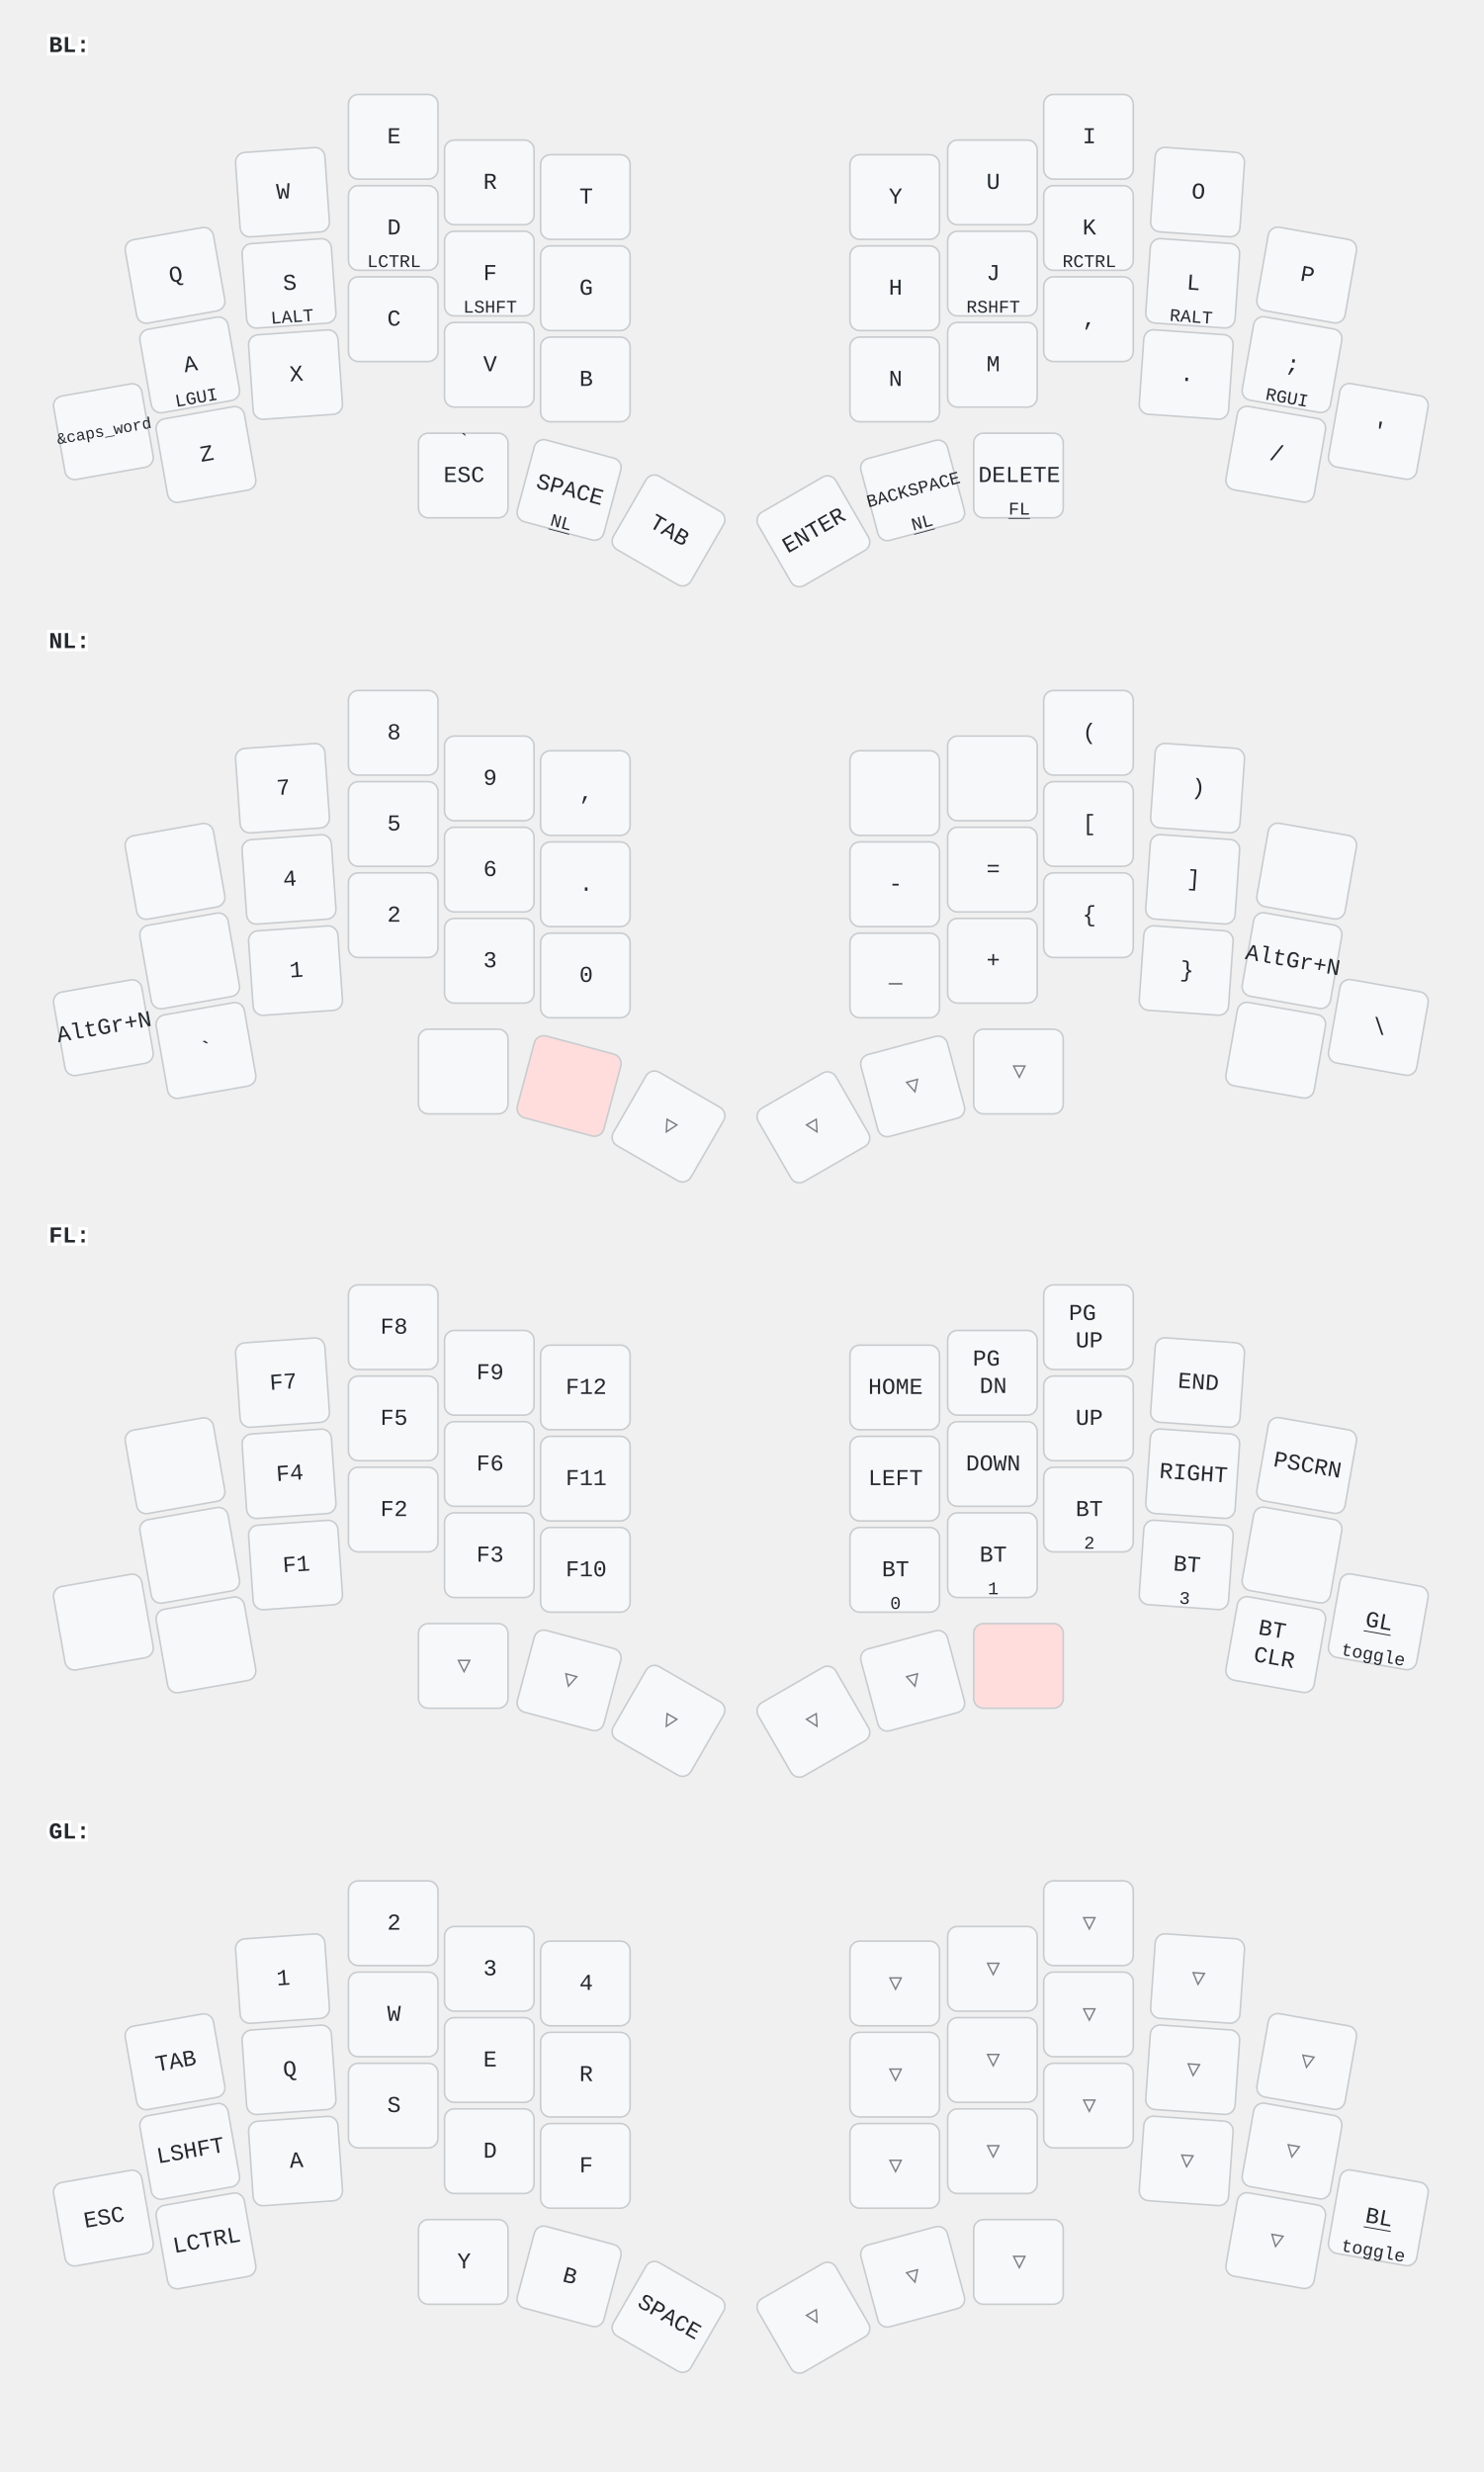
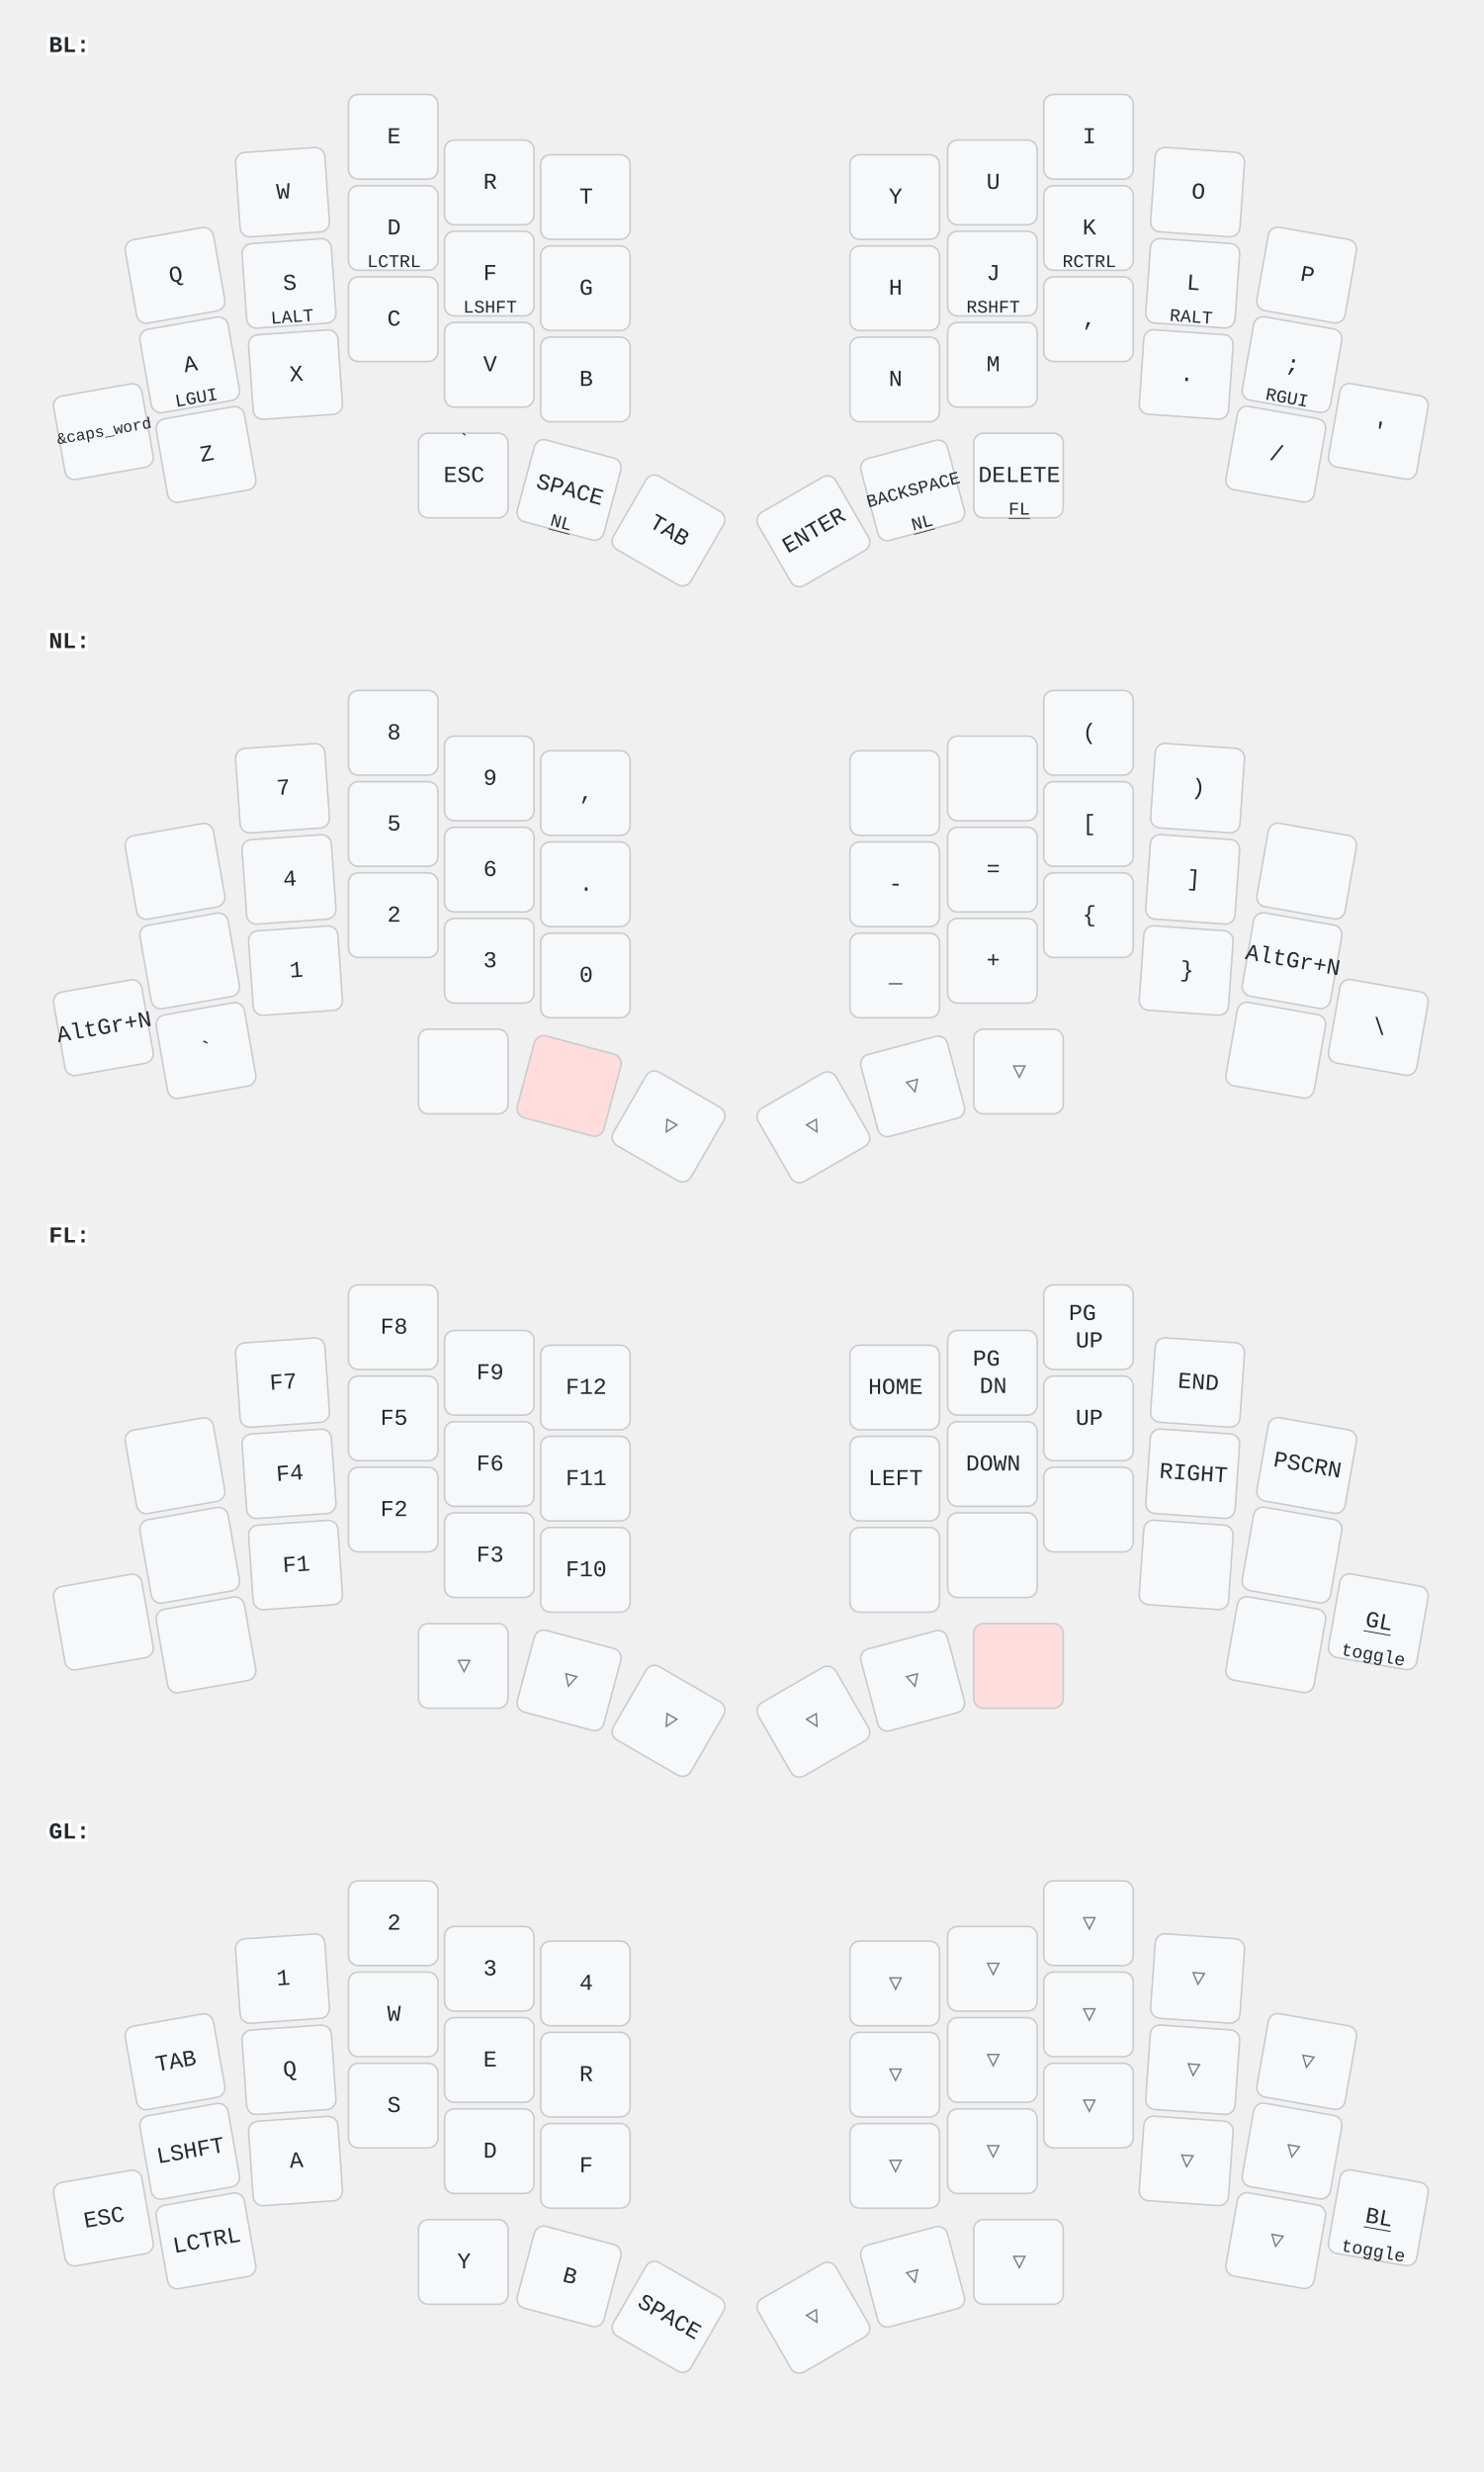
<svg xmlns="http://www.w3.org/2000/svg" width="911" height="1518" viewBox="0 0 911 1518" class="keymap">
  <style>/* inherit to force styles through use tags */
svg path {
    fill: inherit;
}

/* font and background color specifications */
svg.keymap {
    font-family: SFMono-Regular,Consolas,Liberation Mono,Menlo,monospace;
    font-size: 14px;
    font-kerning: normal;
    text-rendering: optimizeLegibility;
    fill: #24292e;
}

/* default key styling */
rect.key {
    fill: #f6f8fa;
}

rect.key, rect.combo {
    stroke: #c9cccf;
    stroke-width: 1;
}

/* default key side styling, only used is draw_key_sides is set */
rect.side {
    filter: brightness(90%);
}

/* color accent for combo boxes */
rect.combo, rect.combo-separate {
    fill: #cdf;
}

/* color accent for held keys */
rect.held, rect.combo.held {
    fill: #fdd;
}

/* color accent for ghost (optional) keys */
rect.ghost, rect.combo.ghost {
    stroke-dasharray: 4, 4;
    stroke-width: 2;
}

text {
    text-anchor: middle;
    dominant-baseline: middle;
}

/* styling for layer labels */
text.label {
    font-weight: bold;
    text-anchor: start;
    stroke: white;
    stroke-width: 4;
    paint-order: stroke;
}

/* styling for optional footer */
text.footer {
    text-anchor: end;
    dominant-baseline: auto;
    stroke: white;
    stroke-width: 4;
    paint-order: stroke;
}

/* styling for combo tap, and key non-tap label text */
text.combo, text.hold, text.shifted, text.left, text.right, text.tl, text.tr, text.bl, text.br {
    font-size: 11px;
}

text.hold, text.bl, text.br {
    text-anchor: middle;
    dominant-baseline: auto;
}

text.shifted, text.tl, text.tr {
    text-anchor: middle;
    dominant-baseline: hanging;
}

text.left, text.tl, text.bl {
    text-anchor: start;
}

text.right, text.tr, text.br {
    text-anchor: end;
}

text.layer-activator {
    text-decoration: underline;
}

/* styling for hold/shifted label text in combo box */
text.combo.hold, text.combo.shifted, text.combo.left, text.combo.right {
    font-size: 8px;
}

/* lighter symbol for transparent keys */
text.trans {
    fill: #7b7e81;
}

/* styling for combo dendrons */
path.combo {
    stroke-width: 1;
    stroke: gray;
    fill: none;
}

/* Start Tabler Icons Cleanup */
/* cannot use height/width with glyphs */
.icon-tabler &gt; path {
    fill: inherit;
    stroke: inherit;
    stroke-width: 2;
}
/* hide tabler's default box */
.icon-tabler &gt; path[stroke="none"][fill="none"] {
    visibility: hidden;
}
/* End Tabler Icons Cleanup */
</style>
  <g transform="translate(30, 0)" class="layer-BL">
    <text x="0" y="28" class="label" id="BL">BL:</text>
    <g transform="translate(0, 56)">
      <g transform="translate(78, 113) rotate(-10.0)" class="key keypos-0">
        <rect rx="6" ry="6" x="-28" y="-26" width="55" height="52" class="key" />
        <text x="0" y="0" class="key tap">Q</text>
      </g>
      <g transform="translate(144, 62) rotate(-4.0)" class="key keypos-1">
        <rect rx="6" ry="6" x="-28" y="-26" width="55" height="52" class="key" />
        <text x="0" y="0" class="key tap">W</text>
      </g>
      <g transform="translate(212, 28)" class="key keypos-2">
        <rect rx="6" ry="6" x="-28" y="-26" width="55" height="52" class="key" />
        <text x="0" y="0" class="key tap">E</text>
      </g>
      <g transform="translate(271, 56)" class="key keypos-3">
        <rect rx="6" ry="6" x="-28" y="-26" width="55" height="52" class="key" />
        <text x="0" y="0" class="key tap">R</text>
      </g>
      <g transform="translate(330, 65)" class="key keypos-4">
        <rect rx="6" ry="6" x="-28" y="-26" width="55" height="52" class="key" />
        <text x="0" y="0" class="key tap">T</text>
      </g>
      <g transform="translate(520, 65)" class="key keypos-5">
        <rect rx="6" ry="6" x="-28" y="-26" width="55" height="52" class="key" />
        <text x="0" y="0" class="key tap">Y</text>
      </g>
      <g transform="translate(580, 56)" class="key keypos-6">
        <rect rx="6" ry="6" x="-28" y="-26" width="55" height="52" class="key" />
        <text x="0" y="0" class="key tap">U</text>
      </g>
      <g transform="translate(639, 28)" class="key keypos-7">
        <rect rx="6" ry="6" x="-28" y="-26" width="55" height="52" class="key" />
        <text x="0" y="0" class="key tap">I</text>
      </g>
      <g transform="translate(706, 62) rotate(4.0)" class="key keypos-8">
        <rect rx="6" ry="6" x="-28" y="-26" width="55" height="52" class="key" />
        <text x="0" y="0" class="key tap">O</text>
      </g>
      <g transform="translate(773, 113) rotate(10.0)" class="key keypos-9">
        <rect rx="6" ry="6" x="-28" y="-26" width="55" height="52" class="key" />
        <text x="0" y="0" class="key tap">P</text>
      </g>
      <g transform="translate(87, 168) rotate(-10.0)" class="key keypos-10">
        <rect rx="6" ry="6" x="-28" y="-26" width="55" height="52" class="key" />
        <text x="0" y="0" class="key tap">A</text>
        <text x="0" y="24" class="key hold">LGUI</text>
      </g>
      <g transform="translate(148, 118) rotate(-4.0)" class="key keypos-11">
        <rect rx="6" ry="6" x="-28" y="-26" width="55" height="52" class="key" />
        <text x="0" y="0" class="key tap">S</text>
        <text x="0" y="24" class="key hold">LALT</text>
      </g>
      <g transform="translate(212, 84)" class="key keypos-12">
        <rect rx="6" ry="6" x="-28" y="-26" width="55" height="52" class="key" />
        <text x="0" y="0" class="key tap">D</text>
        <text x="0" y="24" class="key hold">LCTRL</text>
      </g>
      <g transform="translate(271, 112)" class="key keypos-13">
        <rect rx="6" ry="6" x="-28" y="-26" width="55" height="52" class="key" />
        <text x="0" y="0" class="key tap">F</text>
        <text x="0" y="24" class="key hold">LSHFT</text>
      </g>
      <g transform="translate(330, 121)" class="key keypos-14">
        <rect rx="6" ry="6" x="-28" y="-26" width="55" height="52" class="key" />
        <text x="0" y="0" class="key tap">G</text>
      </g>
      <g transform="translate(520, 121)" class="key keypos-15">
        <rect rx="6" ry="6" x="-28" y="-26" width="55" height="52" class="key" />
        <text x="0" y="0" class="key tap">H</text>
      </g>
      <g transform="translate(580, 112)" class="key keypos-16">
        <rect rx="6" ry="6" x="-28" y="-26" width="55" height="52" class="key" />
        <text x="0" y="0" class="key tap">J</text>
        <text x="0" y="24" class="key hold">RSHFT</text>
      </g>
      <g transform="translate(639, 84)" class="key keypos-17">
        <rect rx="6" ry="6" x="-28" y="-26" width="55" height="52" class="key" />
        <text x="0" y="0" class="key tap">K</text>
        <text x="0" y="24" class="key hold">RCTRL</text>
      </g>
      <g transform="translate(703, 118) rotate(4.0)" class="key keypos-18">
        <rect rx="6" ry="6" x="-28" y="-26" width="55" height="52" class="key" />
        <text x="0" y="0" class="key tap">L</text>
        <text x="0" y="24" class="key hold">RALT</text>
      </g>
      <g transform="translate(764, 168) rotate(10.0)" class="key keypos-19">
        <rect rx="6" ry="6" x="-28" y="-26" width="55" height="52" class="key" />
        <text x="0" y="0" class="key tap">;</text>
        <text x="0" y="24" class="key hold">RGUI</text>
      </g>
      <g transform="translate(34, 209) rotate(-10.0)" class="key keypos-20">
        <rect rx="6" ry="6" x="-28" y="-26" width="55" height="52" class="key" />
        <text x="0" y="0" class="key tap">
          <tspan style="font-size: 70%">&amp;caps_word</tspan>
        </text>
      </g>
      <g transform="translate(97, 223) rotate(-10.0)" class="key keypos-21">
        <rect rx="6" ry="6" x="-28" y="-26" width="55" height="52" class="key" />
        <text x="0" y="0" class="key tap">Z</text>
      </g>
      <g transform="translate(152, 174) rotate(-4.0)" class="key keypos-22">
        <rect rx="6" ry="6" x="-28" y="-26" width="55" height="52" class="key" />
        <text x="0" y="0" class="key tap">X</text>
      </g>
      <g transform="translate(212, 140)" class="key keypos-23">
        <rect rx="6" ry="6" x="-28" y="-26" width="55" height="52" class="key" />
        <text x="0" y="0" class="key tap">C</text>
      </g>
      <g transform="translate(271, 168)" class="key keypos-24">
        <rect rx="6" ry="6" x="-28" y="-26" width="55" height="52" class="key" />
        <text x="0" y="0" class="key tap">V</text>
      </g>
      <g transform="translate(330, 177)" class="key keypos-25">
        <rect rx="6" ry="6" x="-28" y="-26" width="55" height="52" class="key" />
        <text x="0" y="0" class="key tap">B</text>
      </g>
      <g transform="translate(520, 177)" class="key keypos-26">
        <rect rx="6" ry="6" x="-28" y="-26" width="55" height="52" class="key" />
        <text x="0" y="0" class="key tap">N</text>
      </g>
      <g transform="translate(580, 168)" class="key keypos-27">
        <rect rx="6" ry="6" x="-28" y="-26" width="55" height="52" class="key" />
        <text x="0" y="0" class="key tap">M</text>
      </g>
      <g transform="translate(639, 140)" class="key keypos-28">
        <rect rx="6" ry="6" x="-28" y="-26" width="55" height="52" class="key" />
        <text x="0" y="0" class="key tap">,</text>
      </g>
      <g transform="translate(699, 174) rotate(4.0)" class="key keypos-29">
        <rect rx="6" ry="6" x="-28" y="-26" width="55" height="52" class="key" />
        <text x="0" y="0" class="key tap">.</text>
      </g>
      <g transform="translate(754, 223) rotate(10.0)" class="key keypos-30">
        <rect rx="6" ry="6" x="-28" y="-26" width="55" height="52" class="key" />
        <text x="0" y="0" class="key tap">/</text>
      </g>
      <g transform="translate(817, 209) rotate(10.0)" class="key keypos-31">
        <rect rx="6" ry="6" x="-28" y="-26" width="55" height="52" class="key" />
        <text x="0" y="0" class="key tap">'</text>
      </g>
      <g transform="translate(255, 236)" class="key keypos-32">
        <rect rx="6" ry="6" x="-28" y="-26" width="55" height="52" class="key" />
        <text x="0" y="0" class="key tap">ESC</text>
        <text x="0" y="-24" class="key shifted">`</text>
      </g>
      <g transform="translate(320, 245) rotate(15.0)" class="key keypos-33">
        <rect rx="6" ry="6" x="-28" y="-26" width="55" height="52" class="key" />
        <text x="0" y="0" class="key tap">SPACE</text>
        <a href="#NL">
          <text x="0" y="24" class="key hold layer-activator">NL</text>
        </a>
      </g>
      <g transform="translate(381, 270) rotate(30.0)" class="key keypos-34">
        <rect rx="6" ry="6" x="-28" y="-26" width="55" height="52" class="key" />
        <text x="0" y="0" class="key tap">TAB</text>
      </g>
      <g transform="translate(470, 270) rotate(-30.0)" class="key keypos-35">
        <rect rx="6" ry="6" x="-28" y="-26" width="55" height="52" class="key" />
        <text x="0" y="0" class="key tap">ENTER</text>
      </g>
      <g transform="translate(531, 245) rotate(-15.0)" class="key keypos-36">
        <rect rx="6" ry="6" x="-28" y="-26" width="55" height="52" class="key" />
        <text x="0" y="0" class="key tap">
          <tspan style="font-size: 78%">BACKSPACE</tspan>
        </text>
        <a href="#NL">
          <text x="0" y="24" class="key hold layer-activator">NL</text>
        </a>
      </g>
      <g transform="translate(596, 236)" class="key keypos-37">
        <rect rx="6" ry="6" x="-28" y="-26" width="55" height="52" class="key" />
        <text x="0" y="0" class="key tap">DELETE</text>
        <a href="#FL">
          <text x="0" y="24" class="key hold layer-activator">FL</text>
        </a>
      </g>
    </g>
  </g>
  <g transform="translate(30, 366)" class="layer-NL">
    <text x="0" y="28" class="label" id="NL">NL:</text>
    <g transform="translate(0, 56)">
      <g transform="translate(78, 113) rotate(-10.0)" class="key keypos-0">
        <rect rx="6" ry="6" x="-28" y="-26" width="55" height="52" class="key" />
      </g>
      <g transform="translate(144, 62) rotate(-4.0)" class="key keypos-1">
        <rect rx="6" ry="6" x="-28" y="-26" width="55" height="52" class="key" />
        <text x="0" y="0" class="key tap">7</text>
      </g>
      <g transform="translate(212, 28)" class="key keypos-2">
        <rect rx="6" ry="6" x="-28" y="-26" width="55" height="52" class="key" />
        <text x="0" y="0" class="key tap">8</text>
      </g>
      <g transform="translate(271, 56)" class="key keypos-3">
        <rect rx="6" ry="6" x="-28" y="-26" width="55" height="52" class="key" />
        <text x="0" y="0" class="key tap">9</text>
      </g>
      <g transform="translate(330, 65)" class="key keypos-4">
        <rect rx="6" ry="6" x="-28" y="-26" width="55" height="52" class="key" />
        <text x="0" y="0" class="key tap">,</text>
      </g>
      <g transform="translate(520, 65)" class="key keypos-5">
        <rect rx="6" ry="6" x="-28" y="-26" width="55" height="52" class="key" />
      </g>
      <g transform="translate(580, 56)" class="key keypos-6">
        <rect rx="6" ry="6" x="-28" y="-26" width="55" height="52" class="key" />
      </g>
      <g transform="translate(639, 28)" class="key keypos-7">
        <rect rx="6" ry="6" x="-28" y="-26" width="55" height="52" class="key" />
        <text x="0" y="0" class="key tap">(</text>
      </g>
      <g transform="translate(706, 62) rotate(4.0)" class="key keypos-8">
        <rect rx="6" ry="6" x="-28" y="-26" width="55" height="52" class="key" />
        <text x="0" y="0" class="key tap">)</text>
      </g>
      <g transform="translate(773, 113) rotate(10.0)" class="key keypos-9">
        <rect rx="6" ry="6" x="-28" y="-26" width="55" height="52" class="key" />
      </g>
      <g transform="translate(87, 168) rotate(-10.0)" class="key keypos-10">
        <rect rx="6" ry="6" x="-28" y="-26" width="55" height="52" class="key" />
      </g>
      <g transform="translate(148, 118) rotate(-4.0)" class="key keypos-11">
        <rect rx="6" ry="6" x="-28" y="-26" width="55" height="52" class="key" />
        <text x="0" y="0" class="key tap">4</text>
      </g>
      <g transform="translate(212, 84)" class="key keypos-12">
        <rect rx="6" ry="6" x="-28" y="-26" width="55" height="52" class="key" />
        <text x="0" y="0" class="key tap">5</text>
      </g>
      <g transform="translate(271, 112)" class="key keypos-13">
        <rect rx="6" ry="6" x="-28" y="-26" width="55" height="52" class="key" />
        <text x="0" y="0" class="key tap">6</text>
      </g>
      <g transform="translate(330, 121)" class="key keypos-14">
        <rect rx="6" ry="6" x="-28" y="-26" width="55" height="52" class="key" />
        <text x="0" y="0" class="key tap">.</text>
      </g>
      <g transform="translate(520, 121)" class="key keypos-15">
        <rect rx="6" ry="6" x="-28" y="-26" width="55" height="52" class="key" />
        <text x="0" y="0" class="key tap">-</text>
      </g>
      <g transform="translate(580, 112)" class="key keypos-16">
        <rect rx="6" ry="6" x="-28" y="-26" width="55" height="52" class="key" />
        <text x="0" y="0" class="key tap">=</text>
      </g>
      <g transform="translate(639, 84)" class="key keypos-17">
        <rect rx="6" ry="6" x="-28" y="-26" width="55" height="52" class="key" />
        <text x="0" y="0" class="key tap">[</text>
      </g>
      <g transform="translate(703, 118) rotate(4.0)" class="key keypos-18">
        <rect rx="6" ry="6" x="-28" y="-26" width="55" height="52" class="key" />
        <text x="0" y="0" class="key tap">]</text>
      </g>
      <g transform="translate(764, 168) rotate(10.0)" class="key keypos-19">
        <rect rx="6" ry="6" x="-28" y="-26" width="55" height="52" class="key" />
        <text x="0" y="0" class="key tap">AltGr+N</text>
      </g>
      <g transform="translate(34, 209) rotate(-10.0)" class="key keypos-20">
        <rect rx="6" ry="6" x="-28" y="-26" width="55" height="52" class="key" />
        <text x="0" y="0" class="key tap">AltGr+N</text>
      </g>
      <g transform="translate(97, 223) rotate(-10.0)" class="key keypos-21">
        <rect rx="6" ry="6" x="-28" y="-26" width="55" height="52" class="key" />
        <text x="0" y="0" class="key tap">`</text>
      </g>
      <g transform="translate(152, 174) rotate(-4.0)" class="key keypos-22">
        <rect rx="6" ry="6" x="-28" y="-26" width="55" height="52" class="key" />
        <text x="0" y="0" class="key tap">1</text>
      </g>
      <g transform="translate(212, 140)" class="key keypos-23">
        <rect rx="6" ry="6" x="-28" y="-26" width="55" height="52" class="key" />
        <text x="0" y="0" class="key tap">2</text>
      </g>
      <g transform="translate(271, 168)" class="key keypos-24">
        <rect rx="6" ry="6" x="-28" y="-26" width="55" height="52" class="key" />
        <text x="0" y="0" class="key tap">3</text>
      </g>
      <g transform="translate(330, 177)" class="key keypos-25">
        <rect rx="6" ry="6" x="-28" y="-26" width="55" height="52" class="key" />
        <text x="0" y="0" class="key tap">0</text>
      </g>
      <g transform="translate(520, 177)" class="key keypos-26">
        <rect rx="6" ry="6" x="-28" y="-26" width="55" height="52" class="key" />
        <text x="0" y="0" class="key tap">_</text>
      </g>
      <g transform="translate(580, 168)" class="key keypos-27">
        <rect rx="6" ry="6" x="-28" y="-26" width="55" height="52" class="key" />
        <text x="0" y="0" class="key tap">+</text>
      </g>
      <g transform="translate(639, 140)" class="key keypos-28">
        <rect rx="6" ry="6" x="-28" y="-26" width="55" height="52" class="key" />
        <text x="0" y="0" class="key tap">{</text>
      </g>
      <g transform="translate(699, 174) rotate(4.0)" class="key keypos-29">
        <rect rx="6" ry="6" x="-28" y="-26" width="55" height="52" class="key" />
        <text x="0" y="0" class="key tap">}</text>
      </g>
      <g transform="translate(754, 223) rotate(10.0)" class="key keypos-30">
        <rect rx="6" ry="6" x="-28" y="-26" width="55" height="52" class="key" />
      </g>
      <g transform="translate(817, 209) rotate(10.0)" class="key keypos-31">
        <rect rx="6" ry="6" x="-28" y="-26" width="55" height="52" class="key" />
        <text x="0" y="0" class="key tap">\</text>
      </g>
      <g transform="translate(255, 236)" class="key keypos-32">
        <rect rx="6" ry="6" x="-28" y="-26" width="55" height="52" class="key" />
      </g>
      <g transform="translate(320, 245) rotate(15.0)" class="key held keypos-33">
        <rect rx="6" ry="6" x="-28" y="-26" width="55" height="52" class="key held" />
      </g>
      <g transform="translate(381, 270) rotate(30.0)" class="key trans keypos-34">
        <rect rx="6" ry="6" x="-28" y="-26" width="55" height="52" class="key trans" />
        <text x="0" y="0" class="key trans tap">▽</text>
      </g>
      <g transform="translate(470, 270) rotate(-30.0)" class="key trans keypos-35">
        <rect rx="6" ry="6" x="-28" y="-26" width="55" height="52" class="key trans" />
        <text x="0" y="0" class="key trans tap">▽</text>
      </g>
      <g transform="translate(531, 245) rotate(-15.0)" class="key trans keypos-36">
        <rect rx="6" ry="6" x="-28" y="-26" width="55" height="52" class="key trans" />
        <text x="0" y="0" class="key trans tap">▽</text>
      </g>
      <g transform="translate(596, 236)" class="key trans keypos-37">
        <rect rx="6" ry="6" x="-28" y="-26" width="55" height="52" class="key trans" />
        <text x="0" y="0" class="key trans tap">▽</text>
      </g>
    </g>
  </g>
  <g transform="translate(30, 731)" class="layer-FL">
    <text x="0" y="28" class="label" id="FL">FL:</text>
    <g transform="translate(0, 56)">
      <g transform="translate(78, 113) rotate(-10.0)" class="key keypos-0">
        <rect rx="6" ry="6" x="-28" y="-26" width="55" height="52" class="key" />
      </g>
      <g transform="translate(144, 62) rotate(-4.0)" class="key keypos-1">
        <rect rx="6" ry="6" x="-28" y="-26" width="55" height="52" class="key" />
        <text x="0" y="0" class="key tap">F7</text>
      </g>
      <g transform="translate(212, 28)" class="key keypos-2">
        <rect rx="6" ry="6" x="-28" y="-26" width="55" height="52" class="key" />
        <text x="0" y="0" class="key tap">F8</text>
      </g>
      <g transform="translate(271, 56)" class="key keypos-3">
        <rect rx="6" ry="6" x="-28" y="-26" width="55" height="52" class="key" />
        <text x="0" y="0" class="key tap">F9</text>
      </g>
      <g transform="translate(330, 65)" class="key keypos-4">
        <rect rx="6" ry="6" x="-28" y="-26" width="55" height="52" class="key" />
        <text x="0" y="0" class="key tap">F12</text>
      </g>
      <g transform="translate(520, 65)" class="key keypos-5">
        <rect rx="6" ry="6" x="-28" y="-26" width="55" height="52" class="key" />
        <text x="0" y="0" class="key tap">HOME</text>
      </g>
      <g transform="translate(580, 56)" class="key keypos-6">
        <rect rx="6" ry="6" x="-28" y="-26" width="55" height="52" class="key" />
        <text x="0" y="0" class="key tap">
          <tspan x="0" dy="-0.6em">PG</tspan>
          <tspan x="0" dy="1.2em">DN</tspan>
        </text>
      </g>
      <g transform="translate(639, 28)" class="key keypos-7">
        <rect rx="6" ry="6" x="-28" y="-26" width="55" height="52" class="key" />
        <text x="0" y="0" class="key tap">
          <tspan x="0" dy="-0.6em">PG</tspan>
          <tspan x="0" dy="1.2em">UP</tspan>
        </text>
      </g>
      <g transform="translate(706, 62) rotate(4.0)" class="key keypos-8">
        <rect rx="6" ry="6" x="-28" y="-26" width="55" height="52" class="key" />
        <text x="0" y="0" class="key tap">END</text>
      </g>
      <g transform="translate(773, 113) rotate(10.0)" class="key keypos-9">
        <rect rx="6" ry="6" x="-28" y="-26" width="55" height="52" class="key" />
        <text x="0" y="0" class="key tap">PSCRN</text>
      </g>
      <g transform="translate(87, 168) rotate(-10.0)" class="key keypos-10">
        <rect rx="6" ry="6" x="-28" y="-26" width="55" height="52" class="key" />
      </g>
      <g transform="translate(148, 118) rotate(-4.0)" class="key keypos-11">
        <rect rx="6" ry="6" x="-28" y="-26" width="55" height="52" class="key" />
        <text x="0" y="0" class="key tap">F4</text>
      </g>
      <g transform="translate(212, 84)" class="key keypos-12">
        <rect rx="6" ry="6" x="-28" y="-26" width="55" height="52" class="key" />
        <text x="0" y="0" class="key tap">F5</text>
      </g>
      <g transform="translate(271, 112)" class="key keypos-13">
        <rect rx="6" ry="6" x="-28" y="-26" width="55" height="52" class="key" />
        <text x="0" y="0" class="key tap">F6</text>
      </g>
      <g transform="translate(330, 121)" class="key keypos-14">
        <rect rx="6" ry="6" x="-28" y="-26" width="55" height="52" class="key" />
        <text x="0" y="0" class="key tap">F11</text>
      </g>
      <g transform="translate(520, 121)" class="key keypos-15">
        <rect rx="6" ry="6" x="-28" y="-26" width="55" height="52" class="key" />
        <text x="0" y="0" class="key tap">LEFT</text>
      </g>
      <g transform="translate(580, 112)" class="key keypos-16">
        <rect rx="6" ry="6" x="-28" y="-26" width="55" height="52" class="key" />
        <text x="0" y="0" class="key tap">DOWN</text>
      </g>
      <g transform="translate(639, 84)" class="key keypos-17">
        <rect rx="6" ry="6" x="-28" y="-26" width="55" height="52" class="key" />
        <text x="0" y="0" class="key tap">UP</text>
      </g>
      <g transform="translate(703, 118) rotate(4.0)" class="key keypos-18">
        <rect rx="6" ry="6" x="-28" y="-26" width="55" height="52" class="key" />
        <text x="0" y="0" class="key tap">RIGHT</text>
      </g>
      <g transform="translate(764, 168) rotate(10.0)" class="key keypos-19">
        <rect rx="6" ry="6" x="-28" y="-26" width="55" height="52" class="key" />
      </g>
      <g transform="translate(34, 209) rotate(-10.0)" class="key keypos-20">
        <rect rx="6" ry="6" x="-28" y="-26" width="55" height="52" class="key" />
      </g>
      <g transform="translate(97, 223) rotate(-10.0)" class="key keypos-21">
        <rect rx="6" ry="6" x="-28" y="-26" width="55" height="52" class="key" />
      </g>
      <g transform="translate(152, 174) rotate(-4.0)" class="key keypos-22">
        <rect rx="6" ry="6" x="-28" y="-26" width="55" height="52" class="key" />
        <text x="0" y="0" class="key tap">F1</text>
      </g>
      <g transform="translate(212, 140)" class="key keypos-23">
        <rect rx="6" ry="6" x="-28" y="-26" width="55" height="52" class="key" />
        <text x="0" y="0" class="key tap">F2</text>
      </g>
      <g transform="translate(271, 168)" class="key keypos-24">
        <rect rx="6" ry="6" x="-28" y="-26" width="55" height="52" class="key" />
        <text x="0" y="0" class="key tap">F3</text>
      </g>
      <g transform="translate(330, 177)" class="key keypos-25">
        <rect rx="6" ry="6" x="-28" y="-26" width="55" height="52" class="key" />
        <text x="0" y="0" class="key tap">F10</text>
      </g>
      <g transform="translate(520, 177)" class="key keypos-26">
        <rect rx="6" ry="6" x="-28" y="-26" width="55" height="52" class="key" />
-         <text x="0" y="0" class="key tap">BT</text>
-         <text x="0" y="24" class="key hold">0</text>
      </g>
      <g transform="translate(580, 168)" class="key keypos-27">
        <rect rx="6" ry="6" x="-28" y="-26" width="55" height="52" class="key" />
-         <text x="0" y="0" class="key tap">BT</text>
-         <text x="0" y="24" class="key hold">1</text>
      </g>
      <g transform="translate(639, 140)" class="key keypos-28">
        <rect rx="6" ry="6" x="-28" y="-26" width="55" height="52" class="key" />
-         <text x="0" y="0" class="key tap">BT</text>
-         <text x="0" y="24" class="key hold">2</text>
      </g>
      <g transform="translate(699, 174) rotate(4.0)" class="key keypos-29">
        <rect rx="6" ry="6" x="-28" y="-26" width="55" height="52" class="key" />
-         <text x="0" y="0" class="key tap">BT</text>
-         <text x="0" y="24" class="key hold">3</text>
      </g>
      <g transform="translate(754, 223) rotate(10.0)" class="key keypos-30">
        <rect rx="6" ry="6" x="-28" y="-26" width="55" height="52" class="key" />
-         <text x="0" y="0" class="key tap">
-           <tspan x="0" dy="-0.6em">BT</tspan>
-           <tspan x="0" dy="1.2em">CLR</tspan>
-         </text>
      </g>
      <g transform="translate(817, 209) rotate(10.0)" class="key keypos-31">
        <rect rx="6" ry="6" x="-28" y="-26" width="55" height="52" class="key" />
        <a href="#GL">
          <text x="0" y="0" class="key tap layer-activator">GL</text>
        </a>
        <text x="0" y="24" class="key hold">toggle</text>
      </g>
      <g transform="translate(255, 236)" class="key trans keypos-32">
        <rect rx="6" ry="6" x="-28" y="-26" width="55" height="52" class="key trans" />
        <text x="0" y="0" class="key trans tap">▽</text>
      </g>
      <g transform="translate(320, 245) rotate(15.0)" class="key trans keypos-33">
        <rect rx="6" ry="6" x="-28" y="-26" width="55" height="52" class="key trans" />
        <text x="0" y="0" class="key trans tap">▽</text>
      </g>
      <g transform="translate(381, 270) rotate(30.0)" class="key trans keypos-34">
        <rect rx="6" ry="6" x="-28" y="-26" width="55" height="52" class="key trans" />
        <text x="0" y="0" class="key trans tap">▽</text>
      </g>
      <g transform="translate(470, 270) rotate(-30.0)" class="key trans keypos-35">
        <rect rx="6" ry="6" x="-28" y="-26" width="55" height="52" class="key trans" />
        <text x="0" y="0" class="key trans tap">▽</text>
      </g>
      <g transform="translate(531, 245) rotate(-15.0)" class="key trans keypos-36">
        <rect rx="6" ry="6" x="-28" y="-26" width="55" height="52" class="key trans" />
        <text x="0" y="0" class="key trans tap">▽</text>
      </g>
      <g transform="translate(596, 236)" class="key held keypos-37">
        <rect rx="6" ry="6" x="-28" y="-26" width="55" height="52" class="key held" />
      </g>
    </g>
  </g>
  <g transform="translate(30, 1097)" class="layer-GL">
    <text x="0" y="28" class="label" id="GL">GL:</text>
    <g transform="translate(0, 56)">
      <g transform="translate(78, 113) rotate(-10.0)" class="key keypos-0">
        <rect rx="6" ry="6" x="-28" y="-26" width="55" height="52" class="key" />
        <text x="0" y="0" class="key tap">TAB</text>
      </g>
      <g transform="translate(144, 62) rotate(-4.0)" class="key keypos-1">
        <rect rx="6" ry="6" x="-28" y="-26" width="55" height="52" class="key" />
        <text x="0" y="0" class="key tap">1</text>
      </g>
      <g transform="translate(212, 28)" class="key keypos-2">
        <rect rx="6" ry="6" x="-28" y="-26" width="55" height="52" class="key" />
        <text x="0" y="0" class="key tap">2</text>
      </g>
      <g transform="translate(271, 56)" class="key keypos-3">
        <rect rx="6" ry="6" x="-28" y="-26" width="55" height="52" class="key" />
        <text x="0" y="0" class="key tap">3</text>
      </g>
      <g transform="translate(330, 65)" class="key keypos-4">
        <rect rx="6" ry="6" x="-28" y="-26" width="55" height="52" class="key" />
        <text x="0" y="0" class="key tap">4</text>
      </g>
      <g transform="translate(520, 65)" class="key trans keypos-5">
        <rect rx="6" ry="6" x="-28" y="-26" width="55" height="52" class="key trans" />
        <text x="0" y="0" class="key trans tap">▽</text>
      </g>
      <g transform="translate(580, 56)" class="key trans keypos-6">
        <rect rx="6" ry="6" x="-28" y="-26" width="55" height="52" class="key trans" />
        <text x="0" y="0" class="key trans tap">▽</text>
      </g>
      <g transform="translate(639, 28)" class="key trans keypos-7">
        <rect rx="6" ry="6" x="-28" y="-26" width="55" height="52" class="key trans" />
        <text x="0" y="0" class="key trans tap">▽</text>
      </g>
      <g transform="translate(706, 62) rotate(4.0)" class="key trans keypos-8">
        <rect rx="6" ry="6" x="-28" y="-26" width="55" height="52" class="key trans" />
        <text x="0" y="0" class="key trans tap">▽</text>
      </g>
      <g transform="translate(773, 113) rotate(10.0)" class="key trans keypos-9">
        <rect rx="6" ry="6" x="-28" y="-26" width="55" height="52" class="key trans" />
        <text x="0" y="0" class="key trans tap">▽</text>
      </g>
      <g transform="translate(87, 168) rotate(-10.0)" class="key keypos-10">
        <rect rx="6" ry="6" x="-28" y="-26" width="55" height="52" class="key" />
        <text x="0" y="0" class="key tap">LSHFT</text>
      </g>
      <g transform="translate(148, 118) rotate(-4.0)" class="key keypos-11">
        <rect rx="6" ry="6" x="-28" y="-26" width="55" height="52" class="key" />
        <text x="0" y="0" class="key tap">Q</text>
      </g>
      <g transform="translate(212, 84)" class="key keypos-12">
        <rect rx="6" ry="6" x="-28" y="-26" width="55" height="52" class="key" />
        <text x="0" y="0" class="key tap">W</text>
      </g>
      <g transform="translate(271, 112)" class="key keypos-13">
        <rect rx="6" ry="6" x="-28" y="-26" width="55" height="52" class="key" />
        <text x="0" y="0" class="key tap">E</text>
      </g>
      <g transform="translate(330, 121)" class="key keypos-14">
        <rect rx="6" ry="6" x="-28" y="-26" width="55" height="52" class="key" />
        <text x="0" y="0" class="key tap">R</text>
      </g>
      <g transform="translate(520, 121)" class="key trans keypos-15">
        <rect rx="6" ry="6" x="-28" y="-26" width="55" height="52" class="key trans" />
        <text x="0" y="0" class="key trans tap">▽</text>
      </g>
      <g transform="translate(580, 112)" class="key trans keypos-16">
        <rect rx="6" ry="6" x="-28" y="-26" width="55" height="52" class="key trans" />
        <text x="0" y="0" class="key trans tap">▽</text>
      </g>
      <g transform="translate(639, 84)" class="key trans keypos-17">
        <rect rx="6" ry="6" x="-28" y="-26" width="55" height="52" class="key trans" />
        <text x="0" y="0" class="key trans tap">▽</text>
      </g>
      <g transform="translate(703, 118) rotate(4.0)" class="key trans keypos-18">
        <rect rx="6" ry="6" x="-28" y="-26" width="55" height="52" class="key trans" />
        <text x="0" y="0" class="key trans tap">▽</text>
      </g>
      <g transform="translate(764, 168) rotate(10.0)" class="key trans keypos-19">
        <rect rx="6" ry="6" x="-28" y="-26" width="55" height="52" class="key trans" />
        <text x="0" y="0" class="key trans tap">▽</text>
      </g>
      <g transform="translate(34, 209) rotate(-10.0)" class="key keypos-20">
        <rect rx="6" ry="6" x="-28" y="-26" width="55" height="52" class="key" />
        <text x="0" y="0" class="key tap">ESC</text>
      </g>
      <g transform="translate(97, 223) rotate(-10.0)" class="key keypos-21">
        <rect rx="6" ry="6" x="-28" y="-26" width="55" height="52" class="key" />
        <text x="0" y="0" class="key tap">LCTRL</text>
      </g>
      <g transform="translate(152, 174) rotate(-4.0)" class="key keypos-22">
        <rect rx="6" ry="6" x="-28" y="-26" width="55" height="52" class="key" />
        <text x="0" y="0" class="key tap">A</text>
      </g>
      <g transform="translate(212, 140)" class="key keypos-23">
        <rect rx="6" ry="6" x="-28" y="-26" width="55" height="52" class="key" />
        <text x="0" y="0" class="key tap">S</text>
      </g>
      <g transform="translate(271, 168)" class="key keypos-24">
        <rect rx="6" ry="6" x="-28" y="-26" width="55" height="52" class="key" />
        <text x="0" y="0" class="key tap">D</text>
      </g>
      <g transform="translate(330, 177)" class="key keypos-25">
        <rect rx="6" ry="6" x="-28" y="-26" width="55" height="52" class="key" />
        <text x="0" y="0" class="key tap">F</text>
      </g>
      <g transform="translate(520, 177)" class="key trans keypos-26">
        <rect rx="6" ry="6" x="-28" y="-26" width="55" height="52" class="key trans" />
        <text x="0" y="0" class="key trans tap">▽</text>
      </g>
      <g transform="translate(580, 168)" class="key trans keypos-27">
        <rect rx="6" ry="6" x="-28" y="-26" width="55" height="52" class="key trans" />
        <text x="0" y="0" class="key trans tap">▽</text>
      </g>
      <g transform="translate(639, 140)" class="key trans keypos-28">
        <rect rx="6" ry="6" x="-28" y="-26" width="55" height="52" class="key trans" />
        <text x="0" y="0" class="key trans tap">▽</text>
      </g>
      <g transform="translate(699, 174) rotate(4.0)" class="key trans keypos-29">
        <rect rx="6" ry="6" x="-28" y="-26" width="55" height="52" class="key trans" />
        <text x="0" y="0" class="key trans tap">▽</text>
      </g>
      <g transform="translate(754, 223) rotate(10.0)" class="key trans keypos-30">
        <rect rx="6" ry="6" x="-28" y="-26" width="55" height="52" class="key trans" />
        <text x="0" y="0" class="key trans tap">▽</text>
      </g>
      <g transform="translate(817, 209) rotate(10.0)" class="key keypos-31">
        <rect rx="6" ry="6" x="-28" y="-26" width="55" height="52" class="key" />
        <a href="#BL">
          <text x="0" y="0" class="key tap layer-activator">BL</text>
        </a>
        <text x="0" y="24" class="key hold">toggle</text>
      </g>
      <g transform="translate(255, 236)" class="key keypos-32">
        <rect rx="6" ry="6" x="-28" y="-26" width="55" height="52" class="key" />
        <text x="0" y="0" class="key tap">Y</text>
      </g>
      <g transform="translate(320, 245) rotate(15.0)" class="key keypos-33">
        <rect rx="6" ry="6" x="-28" y="-26" width="55" height="52" class="key" />
        <text x="0" y="0" class="key tap">B</text>
      </g>
      <g transform="translate(381, 270) rotate(30.0)" class="key keypos-34">
        <rect rx="6" ry="6" x="-28" y="-26" width="55" height="52" class="key" />
        <text x="0" y="0" class="key tap">SPACE</text>
      </g>
      <g transform="translate(470, 270) rotate(-30.0)" class="key trans keypos-35">
        <rect rx="6" ry="6" x="-28" y="-26" width="55" height="52" class="key trans" />
        <text x="0" y="0" class="key trans tap">▽</text>
      </g>
      <g transform="translate(531, 245) rotate(-15.0)" class="key trans keypos-36">
        <rect rx="6" ry="6" x="-28" y="-26" width="55" height="52" class="key trans" />
        <text x="0" y="0" class="key trans tap">▽</text>
      </g>
      <g transform="translate(596, 236)" class="key trans keypos-37">
        <rect rx="6" ry="6" x="-28" y="-26" width="55" height="52" class="key trans" />
        <text x="0" y="0" class="key trans tap">▽</text>
      </g>
    </g>
  </g>
</svg>
